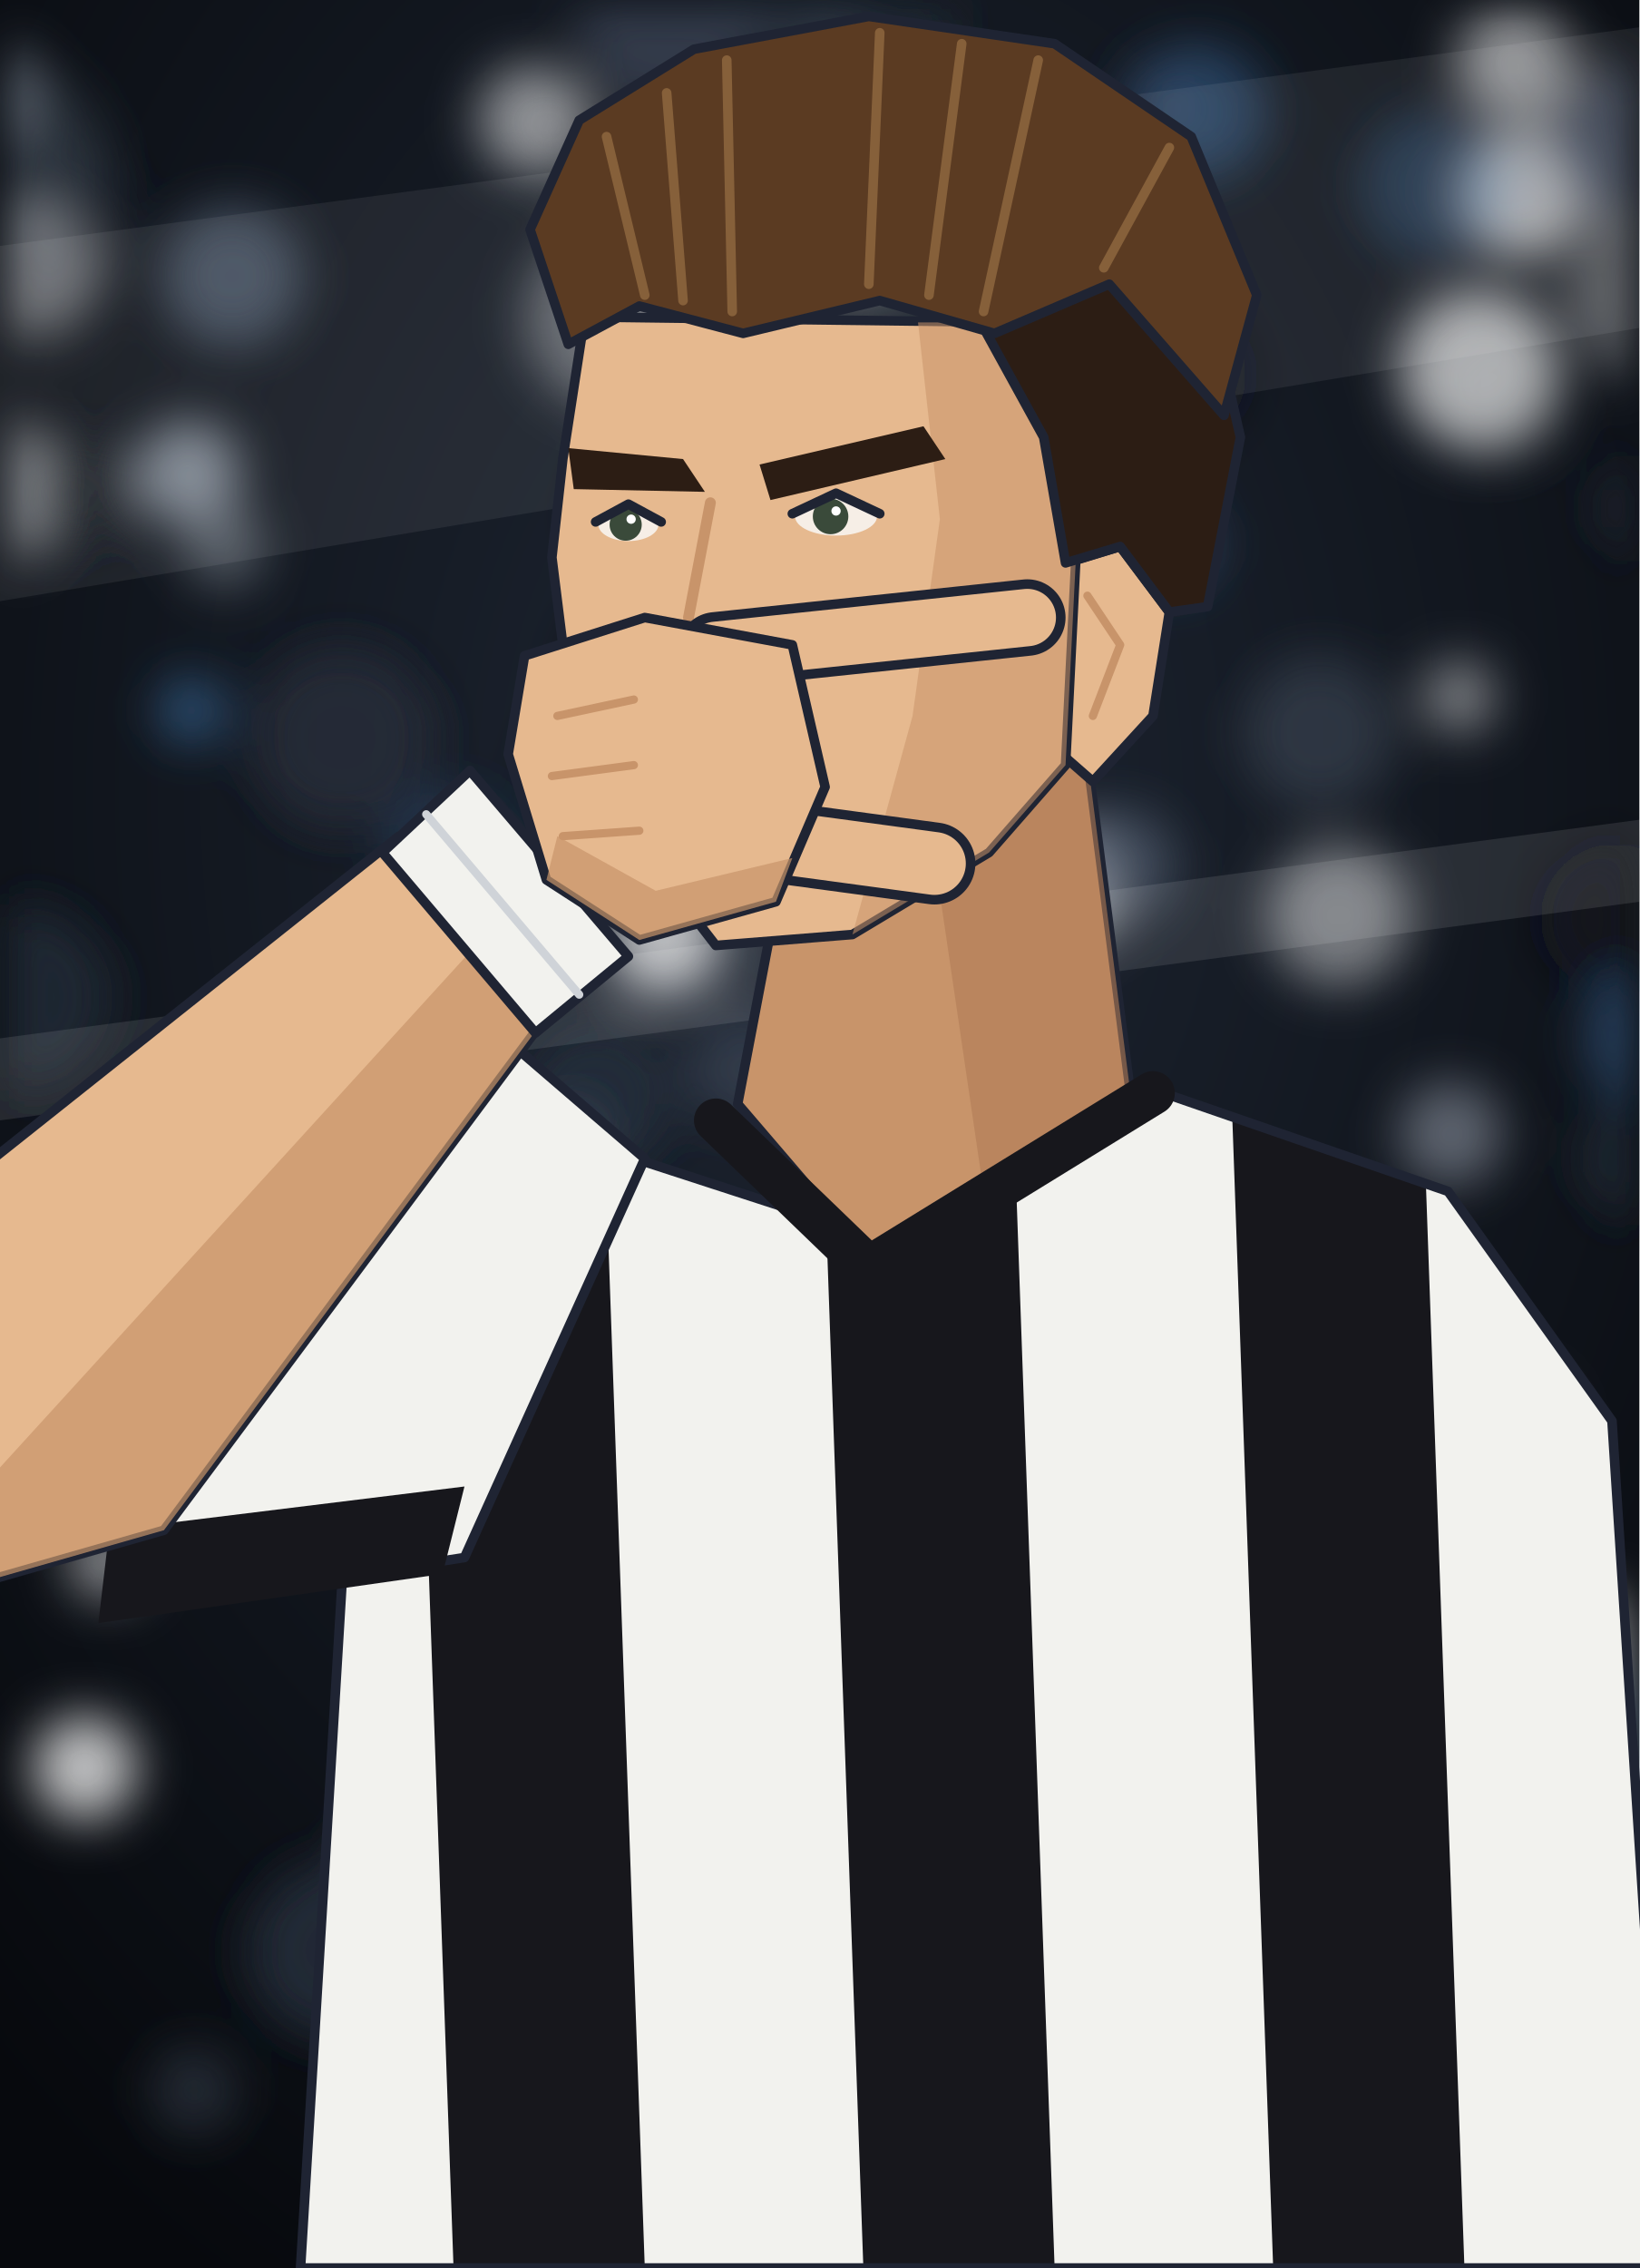
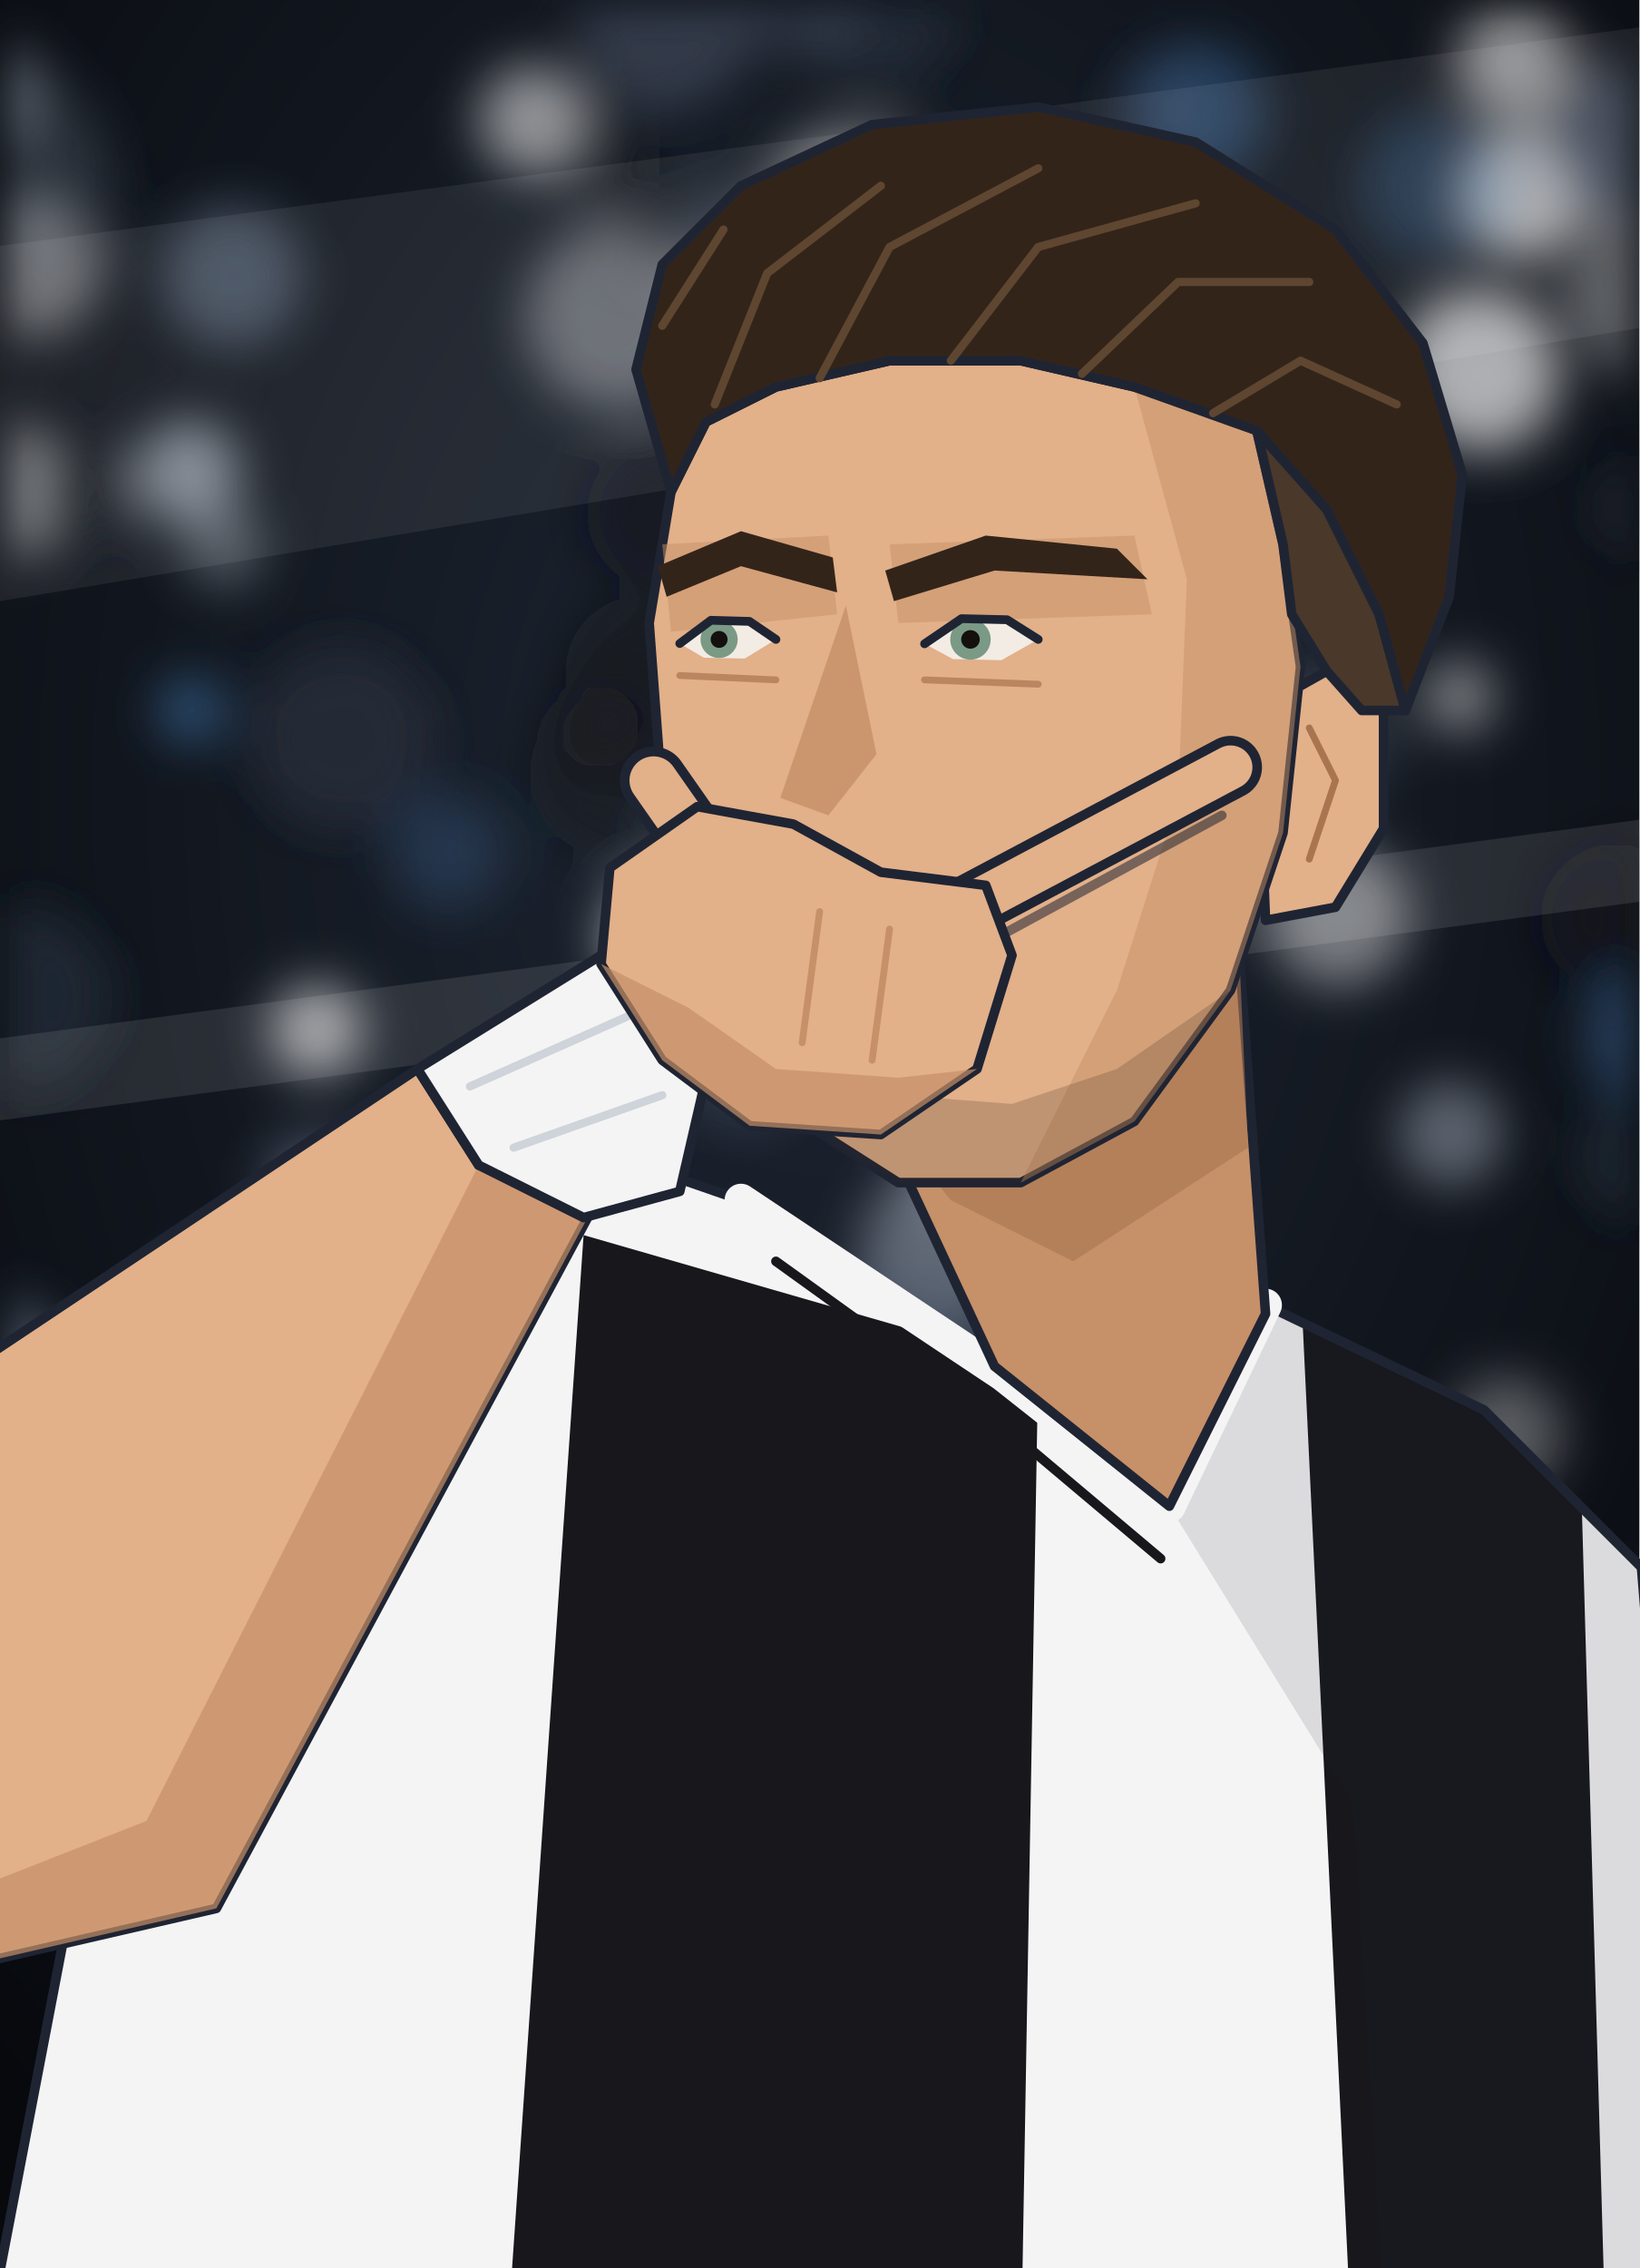
<svg xmlns="http://www.w3.org/2000/svg" viewBox="0 0 600 830" width="600" height="830">
  <defs>
    <filter id="blur" x="-20%" y="-20%" width="140%" height="140%">
      <feGaussianBlur stdDeviation="9" />
    </filter>
    <filter id="blur2" x="-20%" y="-20%" width="140%" height="140%">
      <feGaussianBlur stdDeviation="5" />
    </filter>
    <pattern id="hatch" width="9" height="9" patternUnits="userSpaceOnUse" patternTransform="rotate(45)">
      <rect width="2.2" height="9" fill="#ffffff" />
    </pattern>
    <pattern id="hatchd" width="9" height="9" patternUnits="userSpaceOnUse" patternTransform="rotate(45)">
      <rect width="2.2" height="9" fill="#1f2433" />
    </pattern>
    <radialGradient id="g1" cx="50%" cy="35%" r="75%">
      <stop offset="0" stop-color="#1e2633" />
      <stop offset="1" stop-color="#07090d" />
    </radialGradient>
  </defs>
  <rect width="600" height="830" fill="url(#g1)" />
  <g filter="url(#blur)">
    <circle cx="82" cy="200" r="15" fill="#9aa3b0" opacity="0.45" />
    <circle cx="71" cy="765" r="16" fill="#566377" opacity="0.34" />
    <circle cx="473" cy="553" r="23" fill="#2b3442" opacity="0.55" />
    <circle cx="315" cy="736" r="24" fill="#f4f4f4" opacity="0.69" />
    <circle cx="31" cy="647" r="19" fill="#f4f4f4" opacity="0.78" />
    <circle cx="515" cy="722" r="11" fill="#f4f4f4" opacity="0.53" />
    <circle cx="219" cy="53" r="23" fill="#17171c" opacity="0.34" />
    <circle cx="428" cy="199" r="18" fill="#3b6ea5" opacity="0.40" />
    <circle cx="164" cy="312" r="21" fill="#3b6ea5" opacity="0.30" />
    <circle cx="410" cy="317" r="21" fill="#566377" opacity="0.61" />
    <circle cx="236" cy="479" r="16" fill="#3b6ea5" opacity="0.38" />
    <circle cx="306" cy="567" r="16" fill="#2b3442" opacity="0.40" />
    <circle cx="123" cy="714" r="33" fill="#2b3442" opacity="0.71" />
    <circle cx="589" cy="617" r="34" fill="#f4f4f4" opacity="0.50" />
    <circle cx="70" cy="260" r="12" fill="#3b6ea5" opacity="0.65" />
    <circle cx="256" cy="305" r="21" fill="#566377" opacity="0.36" />
    <circle cx="604" cy="424" r="25" fill="#2b3442" opacity="0.54" />
    <circle cx="483" cy="268" r="28" fill="#566377" opacity="0.36" />
    <circle cx="219" cy="401" r="28" fill="#2b3442" opacity="0.54" />
    <circle cx="168" cy="650" r="19" fill="#f4f4f4" opacity="0.79" />
    <circle cx="353" cy="428" r="21" fill="#9aa3b0" opacity="0.48" />
    <circle cx="-7" cy="36" r="22" fill="#9aa3b0" opacity="0.63" />
    <circle cx="490" cy="335" r="26" fill="#f4f4f4" opacity="0.45" />
    <circle cx="531" cy="415" r="19" fill="#9aa3b0" opacity="0.55" />
    <circle cx="243" cy="188" r="28" fill="#17171c" opacity="0.64" />
    <circle cx="344" cy="456" r="29" fill="#9aa3b0" opacity="0.54" />
    <circle cx="39" cy="571" r="14" fill="#f4f4f4" opacity="0.55" />
    <circle cx="176" cy="491" r="17" fill="#9aa3b0" opacity="0.63" />
    <circle cx="114" cy="432" r="17" fill="#566377" opacity="0.74" />
    <circle cx="200" cy="813" r="27" fill="#f4f4f4" opacity="0.66" />
    <circle cx="216" cy="481" r="29" fill="#2b3442" opacity="0.61" />
    <circle cx="199" cy="802" r="24" fill="#f4f4f4" opacity="0.48" />
    <circle cx="269" cy="95" r="24" fill="#566377" opacity="0.51" />
    <circle cx="393" cy="333" r="13" fill="#f4f4f4" opacity="0.72" />
    <circle cx="129" cy="444" r="15" fill="#f4f4f4" opacity="0.35" />
    <circle cx="538" cy="743" r="12" fill="#9aa3b0" opacity="0.70" />
    <circle cx="266" cy="760" r="33" fill="#566377" opacity="0.32" />
    <circle cx="557" cy="71" r="24" fill="#f4f4f4" opacity="0.67" />
    <circle cx="12" cy="517" r="25" fill="#f4f4f4" opacity="0.32" />
    <circle cx="428" cy="696" r="11" fill="#3b6ea5" opacity="0.50" />
    <circle cx="219" cy="266" r="15" fill="#17171c" opacity="0.72" />
    <circle cx="283" cy="552" r="27" fill="#9aa3b0" opacity="0.80" />
    <circle cx="263" cy="555" r="33" fill="#f4f4f4" opacity="0.50" />
    <circle cx="554" cy="23" r="21" fill="#f4f4f4" opacity="0.56" />
    <circle cx="605" cy="108" r="32" fill="#f4f4f4" opacity="0.32" />
    <circle cx="299" cy="73" r="18" fill="#17171c" opacity="0.73" />
    <circle cx="84" cy="492" r="33" fill="#3b6ea5" opacity="0.52" />
    <circle cx="18" cy="81" r="32" fill="#2b3442" opacity="0.33" />
    <circle cx="550" cy="146" r="26" fill="#2b3442" opacity="0.32" />
    <circle cx="417" cy="761" r="14" fill="#f4f4f4" opacity="0.33" />
    <circle cx="567" cy="621" r="29" fill="#f4f4f4" opacity="0.35" />
    <circle cx="300" cy="754" r="20" fill="#17171c" opacity="0.68" />
    <circle cx="394" cy="745" r="11" fill="#3b6ea5" opacity="0.39" />
    <circle cx="334" cy="494" r="34" fill="#566377" opacity="0.54" />
    <circle cx="125" cy="270" r="34" fill="#2b3442" opacity="0.59" />
    <circle cx="331" cy="688" r="14" fill="#9aa3b0" opacity="0.32" />
    <circle cx="322" cy="674" r="25" fill="#566377" opacity="0.43" />
    <circle cx="260" cy="722" r="26" fill="#f4f4f4" opacity="0.63" />
    <circle cx="226" cy="116" r="34" fill="#f4f4f4" opacity="0.35" />
    <circle cx="324" cy="7" r="25" fill="#2b3442" opacity="0.56" />
    <circle cx="165" cy="645" r="24" fill="#f4f4f4" opacity="0.67" />
    <circle cx="252" cy="799" r="13" fill="#f4f4f4" opacity="0.41" />
    <circle cx="8" cy="56" r="31" fill="#566377" opacity="0.30" />
    <circle cx="593" cy="754" r="26" fill="#f4f4f4" opacity="0.46" />
    <circle cx="235" cy="246" r="28" fill="#17171c" opacity="0.48" />
    <circle cx="551" cy="525" r="21" fill="#f4f4f4" opacity="0.33" />
    <circle cx="7" cy="365" r="34" fill="#2b3442" opacity="0.56" />
    <circle cx="244" cy="7" r="33" fill="#566377" opacity="0.45" />
    <circle cx="294" cy="0" r="23" fill="#566377" opacity="0.34" />
    <circle cx="589" cy="642" r="31" fill="#3b6ea5" opacity="0.37" />
    <circle cx="342" cy="301" r="21" fill="#17171c" opacity="0.34" />
    <circle cx="11" cy="99" r="25" fill="#f4f4f4" opacity="0.37" />
    <circle cx="305" cy="755" r="15" fill="#3b6ea5" opacity="0.48" />
    <circle cx="293" cy="229" r="24" fill="#9aa3b0" opacity="0.73" />
    <circle cx="533" cy="828" r="19" fill="#566377" opacity="0.54" />
    <circle cx="423" cy="39" r="19" fill="#2b3442" opacity="0.36" />
    <circle cx="514" cy="664" r="20" fill="#566377" opacity="0.78" />
    <circle cx="591" cy="336" r="27" fill="#17171c" opacity="0.66" />
    <circle cx="160" cy="683" r="32" fill="#566377" opacity="0.45" />
    <circle cx="341" cy="240" r="17" fill="#3b6ea5" opacity="0.46" />
    <circle cx="526" cy="68" r="28" fill="#3b6ea5" opacity="0.34" />
    <circle cx="206" cy="420" r="15" fill="#566377" opacity="0.54" />
    <circle cx="587" cy="731" r="19" fill="#566377" opacity="0.79" />
    <circle cx="421" cy="819" r="25" fill="#566377" opacity="0.70" />
    <circle cx="397" cy="614" r="20" fill="#2b3442" opacity="0.71" />
    <circle cx="312" cy="77" r="32" fill="#f4f4f4" opacity="0.41" />
    <circle cx="439" cy="41" r="25" fill="#3b6ea5" opacity="0.45" />
    <circle cx="480" cy="606" r="29" fill="#f4f4f4" opacity="0.61" />
    <circle cx="116" cy="377" r="17" fill="#f4f4f4" opacity="0.61" />
    <circle cx="69" cy="173" r="19" fill="#9aa3b0" opacity="0.79" />
    <circle cx="213" cy="766" r="34" fill="#566377" opacity="0.56" />
    <circle cx="541" cy="135" r="29" fill="#f4f4f4" opacity="0.67" />
    <circle cx="255" cy="675" r="33" fill="#17171c" opacity="0.68" />
    <circle cx="344" cy="316" r="14" fill="#566377" opacity="0.59" />
    <circle cx="243" cy="343" r="21" fill="#f4f4f4" opacity="0.74" />
    <circle cx="237" cy="795" r="29" fill="#566377" opacity="0.66" />
    <circle cx="243" cy="640" r="24" fill="#f4f4f4" opacity="0.31" />
    <circle cx="343" cy="653" r="16" fill="#9aa3b0" opacity="0.69" />
    <circle cx="273" cy="391" r="21" fill="#566377" opacity="0.39" />
    <circle cx="391" cy="315" r="16" fill="#9aa3b0" opacity="0.55" />
    <circle cx="369" cy="337" r="30" fill="#566377" opacity="0.55" />
    <circle cx="23" cy="181" r="20" fill="#2b3442" opacity="0.57" />
    <circle cx="534" cy="255" r="13" fill="#f4f4f4" opacity="0.49" />
    <circle cx="321" cy="645" r="20" fill="#3b6ea5" opacity="0.37" />
    <circle cx="-10" cy="179" r="30" fill="#f4f4f4" opacity="0.40" />
    <circle cx="225" cy="283" r="31" fill="#17171c" opacity="0.36" />
    <circle cx="392" cy="527" r="17" fill="#f4f4f4" opacity="0.65" />
    <circle cx="446" cy="613" r="18" fill="#3b6ea5" opacity="0.69" />
    <circle cx="33" cy="181" r="19" fill="#17171c" opacity="0.59" />
    <circle cx="607" cy="380" r="26" fill="#3b6ea5" opacity="0.53" />
    <circle cx="490" cy="788" r="14" fill="#17171c" opacity="0.39" />
    <circle cx="85" cy="101" r="26" fill="#566377" opacity="0.71" />
    <circle cx="240" cy="84" r="17" fill="#17171c" opacity="0.31" />
    <circle cx="592" cy="53" r="29" fill="#566377" opacity="0.62" />
    <circle cx="195" cy="44" r="20" fill="#f4f4f4" opacity="0.55" />
    <circle cx="606" cy="186" r="21" fill="#2b3442" opacity="0.47" />
    <circle cx="4" cy="492" r="17" fill="#566377" opacity="0.69" />
    <circle cx="430" cy="137" r="26" fill="#17171c" opacity="0.51" />
    <circle cx="453" cy="771" r="33" fill="#f4f4f4" opacity="0.32" />
    <circle cx="544" cy="572" r="20" fill="#17171c" opacity="0.57" />
  </g>
  <polygon points="0,90 600,10 600,120 0,220" fill="#ffffff" opacity=".07" />
  <polygon points="0,380 600,300 600,330 0,410" fill="#ffffff" opacity=".10" />
  <defs>
-     <clipPath id="tb">
-       <polygon points="110,830 130,500 220,420 300,446 420,398 530,436 590,520 610,830" />
+     <clipPath id="cb">
+       <polygon points="-4,852 53.6,551.2 108,442.4 188,410.4 271.2,439.2 367.2,503.2 428,551.2 463.2,477.6 543.2,516 600.8,573.6 623.2,852" />
    </clipPath>
  </defs>
-   <g clip-path="url(#tb)">
-     <rect x="0" y="380" width="620" height="470" fill="#f2f2ee" />
-     <polygon points="150,380 220,380 236,830 166,830" fill="#17171c" />
-     <polygon points="300,380 370,380 386,830 316,830" fill="#17171c" />
-     <polygon points="450,380 520,380 536,830 466,830" fill="#17171c" />
+   <g clip-path="url(#cb)">
+     <polygon points="-20,388 636,388 636,868 -20,868" fill="#f4f4f4" />
+     <polygon points="213.6,452 380,500 373.6,868 184.8,868" fill="#17171c" />
+     <polygon points="476,468 578.4,532 588,868 495.2,868" fill="#17171c" />
+     <polygon points="428,551.2 463.2,477.6 636,548 636,868 508,868 495.2,660" fill="#1f2433" opacity="0.12" />
  </g>
-   <polygon points="110,830 130,500 220,420 300,446 420,398 530,436 590,520 610,830" fill="none" stroke="#1f2433" stroke-width="3.5" stroke-linejoin="round" />
-   <polygon points="286,320 396,262 414,402 318,460 270,404" fill="#c8946a" stroke="#1f2433" stroke-width="3.5" stroke-linejoin="round" />
-   <polygon points="340,300 396,262 414,402 360,436" fill="#b07c56" opacity="0.6" />
-   <polyline points="262,410 318,464 422,400" fill="none" stroke="#17171c" stroke-width="16" stroke-linecap="round" stroke-linejoin="round" />
-   <polygon points="40,590 56,410 150,350 236,424 170,570" fill="#f2f2ee" stroke="#1f2433" stroke-width="3.5" stroke-linejoin="round" />
-   <polygon points="40,560 170,544 162,576 36,594" fill="#17171c" />
-   <polygon points="384,208 410,200 428,224 422,262 400,286 384,272" fill="#e6b98f" stroke="#1f2433" stroke-width="3.5" stroke-linejoin="round" />
-   <polyline points="398,218 410,236 400,262" fill="none" stroke="#c8946a" stroke-width="3" stroke-linecap="round" stroke-linejoin="round" />
-   <polygon points="214,116 206,168 202,204 208,252 228,302 262,346 312,342 362,312 390,280 394,200 374,118" fill="#e6b98f" stroke="#1f2433" stroke-width="3.5" stroke-linejoin="round" />
-   <polygon points="336,118 374,118 394,200 390,280 362,312 312,342 334,262 344,190" fill="#c8946a" opacity="0.55" />
-   <polygon points="360,120 392,92 442,108 454,160 442,222 428,224 410,200 390,206 382,160" fill="#2c1d14" stroke="#1f2433" stroke-width="3.5" stroke-linejoin="round" />
-   <polygon points="208,126 194,84 212,44 254,18 318,6 386,16 436,50 460,108 448,152 406,104 364,122 322,110 272,122 234,112" fill="#5b3b22" stroke="#1f2433" stroke-width="3.5" stroke-linejoin="round" />
-   <polyline points="222,50 236,108" fill="none" stroke="#86603a" stroke-width="3.5" stroke-linecap="round" stroke-linejoin="round" />
-   <polyline points="266,22 268,114" fill="none" stroke="#86603a" stroke-width="3.5" stroke-linecap="round" stroke-linejoin="round" />
-   <polyline points="322,12 318,104" fill="none" stroke="#86603a" stroke-width="3.5" stroke-linecap="round" stroke-linejoin="round" />
-   <polyline points="380,22 360,114" fill="none" stroke="#86603a" stroke-width="3.5" stroke-linecap="round" stroke-linejoin="round" />
-   <polyline points="428,54 404,98" fill="none" stroke="#86603a" stroke-width="3.5" stroke-linecap="round" stroke-linejoin="round" />
-   <polyline points="244,34 250,110" fill="none" stroke="#86603a" stroke-width="3.5" stroke-linecap="round" stroke-linejoin="round" />
-   <polyline points="352,16 340,108" fill="none" stroke="#86603a" stroke-width="3.5" stroke-linecap="round" stroke-linejoin="round" />
-   <polygon points="208,164 250,168 258,180 210,179" fill="#2c1d14" />
-   <polygon points="278,170 338,156 346,168 282,183" fill="#2c1d14" />
-   <ellipse cx="230" cy="192" rx="11" ry="6" fill="#f6eee6" />
-   <circle cx="229" cy="192" r="5.88" fill="#3a4a3a" />
-   <circle cx="231" cy="190" r="1.7" fill="#fff" />
-   <polyline points="218,191 230,184.5 242,191" fill="none" stroke="#1f2433" stroke-width="3.5" stroke-linecap="round" stroke-linejoin="round" />
-   <ellipse cx="306" cy="189" rx="15" ry="7" fill="#f6eee6" />
-   <circle cx="304" cy="189" r="6.5" fill="#3a4a3a" />
-   <circle cx="306" cy="187" r="1.7" fill="#fff" />
-   <polyline points="290,188 306,180.5 322,188" fill="none" stroke="#1f2433" stroke-width="3.5" stroke-linecap="round" stroke-linejoin="round" />
-   <polyline points="260,184 252,226" fill="none" stroke="#c8946a" stroke-width="4" stroke-linecap="round" stroke-linejoin="round" />
-   <polygon points="146,306 200,372 60,560 -10,580 -10,430" fill="#e6b98f" stroke="#1f2433" stroke-width="3.5" stroke-linejoin="round" />
-   <polygon points="176,344 200,372 60,560 -10,580 -10,548" fill="#c8946a" opacity="0.7" />
-   <polygon points="172,282 230,350 196,378 140,312" fill="#f2f2ee" stroke="#1f2433" stroke-width="3.5" stroke-linejoin="round" />
-   <polyline points="156,298 212,364" fill="none" stroke="#cfd3d8" stroke-width="3" stroke-linecap="round" stroke-linejoin="round" />
-   <polyline points="262,238 376,226" fill="none" stroke="#1f2433" stroke-width="28" stroke-linecap="round" stroke-linejoin="round" />
-   <polyline points="262,238 376,226" fill="none" stroke="#e6b98f" stroke-width="21" stroke-linecap="round" stroke-linejoin="round" />
-   <polyline points="268,306 342,316" fill="none" stroke="#1f2433" stroke-width="30" stroke-linecap="round" stroke-linejoin="round" />
-   <polyline points="268,306 342,316" fill="none" stroke="#e6b98f" stroke-width="23" stroke-linecap="round" stroke-linejoin="round" />
-   <polygon points="192,240 236,226 290,236 302,288 284,330 234,344 200,322 186,276" fill="#e6b98f" stroke="#1f2433" stroke-width="3.5" stroke-linejoin="round" />
-   <polygon points="200,322 234,344 284,330 290,314 240,326 204,306" fill="#c8946a" opacity="0.7" />
-   <polyline points="204,262 232,256" fill="none" stroke="#c8946a" stroke-width="3" stroke-linecap="round" stroke-linejoin="round" />
-   <polyline points="202,284 232,280" fill="none" stroke="#c8946a" stroke-width="3" stroke-linecap="round" stroke-linejoin="round" />
-   <polyline points="206,306 234,304" fill="none" stroke="#c8946a" stroke-width="3" stroke-linecap="round" stroke-linejoin="round" />
+   <polygon points="-4,852 53.6,551.2 108,442.4 188,410.4 271.2,439.2 367.2,503.2 428,551.2 463.2,477.6 543.2,516 600.8,573.6 623.2,852" fill="none" stroke="#1f2433" stroke-width="3.5" stroke-linejoin="round" />
+   <polyline points="271.2,439.2 367.2,503.2 428,551.2 463.2,477.6" fill="none" stroke="#f4f4f4" stroke-width="12" stroke-linecap="round" stroke-linejoin="round" />
+   <polyline points="284,461.6 364,519.2 424.8,570.4" fill="none" stroke="#17171c" stroke-width="3.5" stroke-linecap="round" stroke-linejoin="round" />
+   <polygon points="319.2,404 453.6,349.6 463.2,480.8 428,551.2 364,500" fill="#c69068" stroke="#1f2433" stroke-width="3.5" stroke-linejoin="round" />
+   <polygon points="319.2,404 453.6,349.6 456.8,420 392.8,461.6 348,439.2" fill="#a97450" opacity="0.6" />
+   <polygon points="460,260 485.6,245.6 506.4,260 506.4,303.2 488.8,332 463.2,336.8" fill="#e2b089" stroke="#1f2433" stroke-width="3.5" stroke-linejoin="round" />
+   <polyline points="479.2,266.4 488.8,285.6 479.2,314.4" fill="none" stroke="#a97450" stroke-width="2.5" stroke-linecap="round" stroke-linejoin="round" />
+   <polygon points="258.4,154.4 284,141.6 325.6,132 373.6,132 415.2,141.6 460,157.6 469.6,199.2 476,244 469.6,304.8 450.4,362.4 415.2,410.4 373.6,432.8 328.8,432.8 293.6,410.4 264.8,362.4 242.4,292 237.6,228 245.6,180" fill="#e2b089" stroke="#1f2433" stroke-width="3.5" stroke-linejoin="round" />
+   <polygon points="415.2,141.6 460,157.6 469.6,199.2 476,244 469.6,304.8 450.4,362.4 415.2,410.4 373.6,432.8 408.8,362.4 431.2,292 434.4,212" fill="#c69068" opacity="0.5" />
+   <polygon points="264.8,362.4 293.6,410.4 328.8,432.8 373.6,432.8 415.2,410.4 450.4,362.4 408.8,391.2 370.4,404 328.8,400.8 293.6,381.6" fill="#33241a" opacity="0.2" />
+   <polygon points="242.4,199.2 303.2,196 306.4,224.8 245.6,231.2" fill="#c69068" opacity="0.5" />
+   <polygon points="325.6,199.2 415.2,196 421.6,224.8 328.8,228" fill="#c69068" opacity="0.5" />
+   <polygon points="460,157.6 485.6,186.4 504.8,224.8 514.4,260 498.4,260 485.6,245.6 472.8,224.8 469.6,199.2" fill="#4a382a" stroke="#1f2433" stroke-width="3.5" stroke-linejoin="round" />
+   <polygon points="245.6,180 232.8,135.2 242.4,96.8 271.2,68 319.2,45.6 380,39.2 437.6,52 488.8,84 520.8,125.6 535.2,173.6 530.4,218.4 514.4,260 504.8,224.8 485.6,186.4 460,157.6 415.2,141.6 373.6,132 325.6,132 284,141.6 258.4,154.4" fill="#33241a" stroke="#1f2433" stroke-width="3.5" stroke-linejoin="round" />
+   <polyline points="261.6,148 280.8,100 322.4,68" fill="none" stroke="#5e4630" stroke-width="3" stroke-linecap="round" stroke-linejoin="round" />
+   <polyline points="300,138.4 325.6,90.4 380,61.6" fill="none" stroke="#5e4630" stroke-width="3" stroke-linecap="round" stroke-linejoin="round" />
+   <polyline points="348,132 380,90.4 437.6,74.4" fill="none" stroke="#5e4630" stroke-width="3" stroke-linecap="round" stroke-linejoin="round" />
+   <polyline points="396,136.8 431.2,103.2 479.2,103.2" fill="none" stroke="#5e4630" stroke-width="3" stroke-linecap="round" stroke-linejoin="round" />
+   <polyline points="444,151.2 476,132 511.2,148" fill="none" stroke="#5e4630" stroke-width="3" stroke-linecap="round" stroke-linejoin="round" />
+   <polyline points="242.4,119.2 264.8,84" fill="none" stroke="#5e4630" stroke-width="3" stroke-linecap="round" stroke-linejoin="round" />
+   <polygon points="240.8,207.2 271.2,194.4 304.8,204 306.4,216.8 271.2,207.2 244,218.4" fill="#33241a" />
+   <polygon points="324,208.8 360.8,196 408.8,200.8 420,212 364,208.8 327.2,220" fill="#33241a" />
+   <polygon points="248.8,235.5 260.2,227 274.3,227.4 284,234 272.6,241 257.6,240.7" fill="#f3ece4" />
+   <circle cx="263.2" cy="234.0" r="6.8" fill="#7a9a86" />
+   <circle cx="263.2" cy="234.0" r="3.1" fill="#14100e" />
+   <polyline points="248.8,235.5 260.2,227 274.3,227.4 284,234" fill="none" stroke="#1f2433" stroke-width="3.2" stroke-linecap="round" stroke-linejoin="round" />
+   <polygon points="338.4,235.6 351.9,226.4 368.6,226.8 380,234 366.5,241.6 348.8,241.2" fill="#f3ece4" />
+   <circle cx="355.2" cy="234.0" r="7.4" fill="#7a9a86" />
+   <circle cx="355.2" cy="234.0" r="3.4" fill="#14100e" />
+   <polyline points="338.4,235.6 351.9,226.4 368.6,226.8 380,234" fill="none" stroke="#1f2433" stroke-width="3.2" stroke-linecap="round" stroke-linejoin="round" />
+   <polyline points="248.8,247.2 284,248.8" fill="none" stroke="#a97450" stroke-width="2.5" stroke-linecap="round" stroke-linejoin="round" opacity="0.7" />
+   <polyline points="338.4,248.8 380,250.4" fill="none" stroke="#a97450" stroke-width="2.5" stroke-linecap="round" stroke-linejoin="round" opacity="0.7" />
+   <polygon points="309.6,221.6 320.8,276 303.2,298.4 285.6,292" fill="#c69068" opacity="0.8" />
+   <polygon points="152.8,391.2 175.2,426.4 216.8,442.4 79.2,698.4 -4,717.6 -90.4,666.4 -87.2,551.2" fill="#e2b089" stroke="#1f2433" stroke-width="3.5" stroke-linejoin="round" />
+   <polygon points="175.2,426.4 216.8,442.4 79.2,698.4 -4,717.6 -36,701.6 53.6,666.4" fill="#c69068" opacity="0.7" />
+   <polygon points="152.8,391.2 220,349.6 258.4,394.4 248.8,436 213.6,445.6 175.2,426.4" fill="#f4f4f4" stroke="#1f2433" stroke-width="3.5" stroke-linejoin="round" />
+   <polyline points="172,397.6 229.6,372" fill="none" stroke="#cfd3da" stroke-width="3" stroke-linecap="round" stroke-linejoin="round" />
+   <polyline points="188,420 242.4,400.8" fill="none" stroke="#cfd3da" stroke-width="3" stroke-linecap="round" stroke-linejoin="round" />
+   <polyline points="344.8,336.8 450.4,280.8" fill="none" stroke="#1f2433" stroke-width="23.0" stroke-linecap="round" stroke-linejoin="round" />
+   <polyline points="344.8,336.8 450.4,280.8" fill="none" stroke="#e2b089" stroke-width="16.0" stroke-linecap="round" stroke-linejoin="round" />
+   <polyline points="335.2,359.2 447.2,298.4" fill="none" stroke="#1f2433" stroke-width="3.5" stroke-linecap="round" stroke-linejoin="round" opacity="0.55" />
+   <polyline points="261.6,317.6 239.2,285.6" fill="none" stroke="#1f2433" stroke-width="24.6" stroke-linecap="round" stroke-linejoin="round" />
+   <polyline points="261.6,317.6 239.2,285.6" fill="none" stroke="#e2b089" stroke-width="17.6" stroke-linecap="round" stroke-linejoin="round" />
+   <polygon points="223.2,317.6 255.2,295.2 290.4,301.6 322.4,319.2 360.8,324 370.4,349.6 357.6,391.2 322.4,415.2 274.4,412 242.4,388 220,352.8" fill="#e2b089" stroke="#1f2433" stroke-width="3.5" stroke-linejoin="round" />
+   <polygon points="220,352.8 242.4,388 274.4,412 322.4,415.2 357.6,391.2 328.8,394.4 284,391.2 252,368.8" fill="#c69068" opacity="0.7" />
+   <polyline points="300,333.6 293.6,381.6" fill="none" stroke="#c69068" stroke-width="2.5" stroke-linecap="round" stroke-linejoin="round" />
+   <polyline points="325.6,340 319.2,388" fill="none" stroke="#c69068" stroke-width="2.5" stroke-linecap="round" stroke-linejoin="round" />
</svg>
